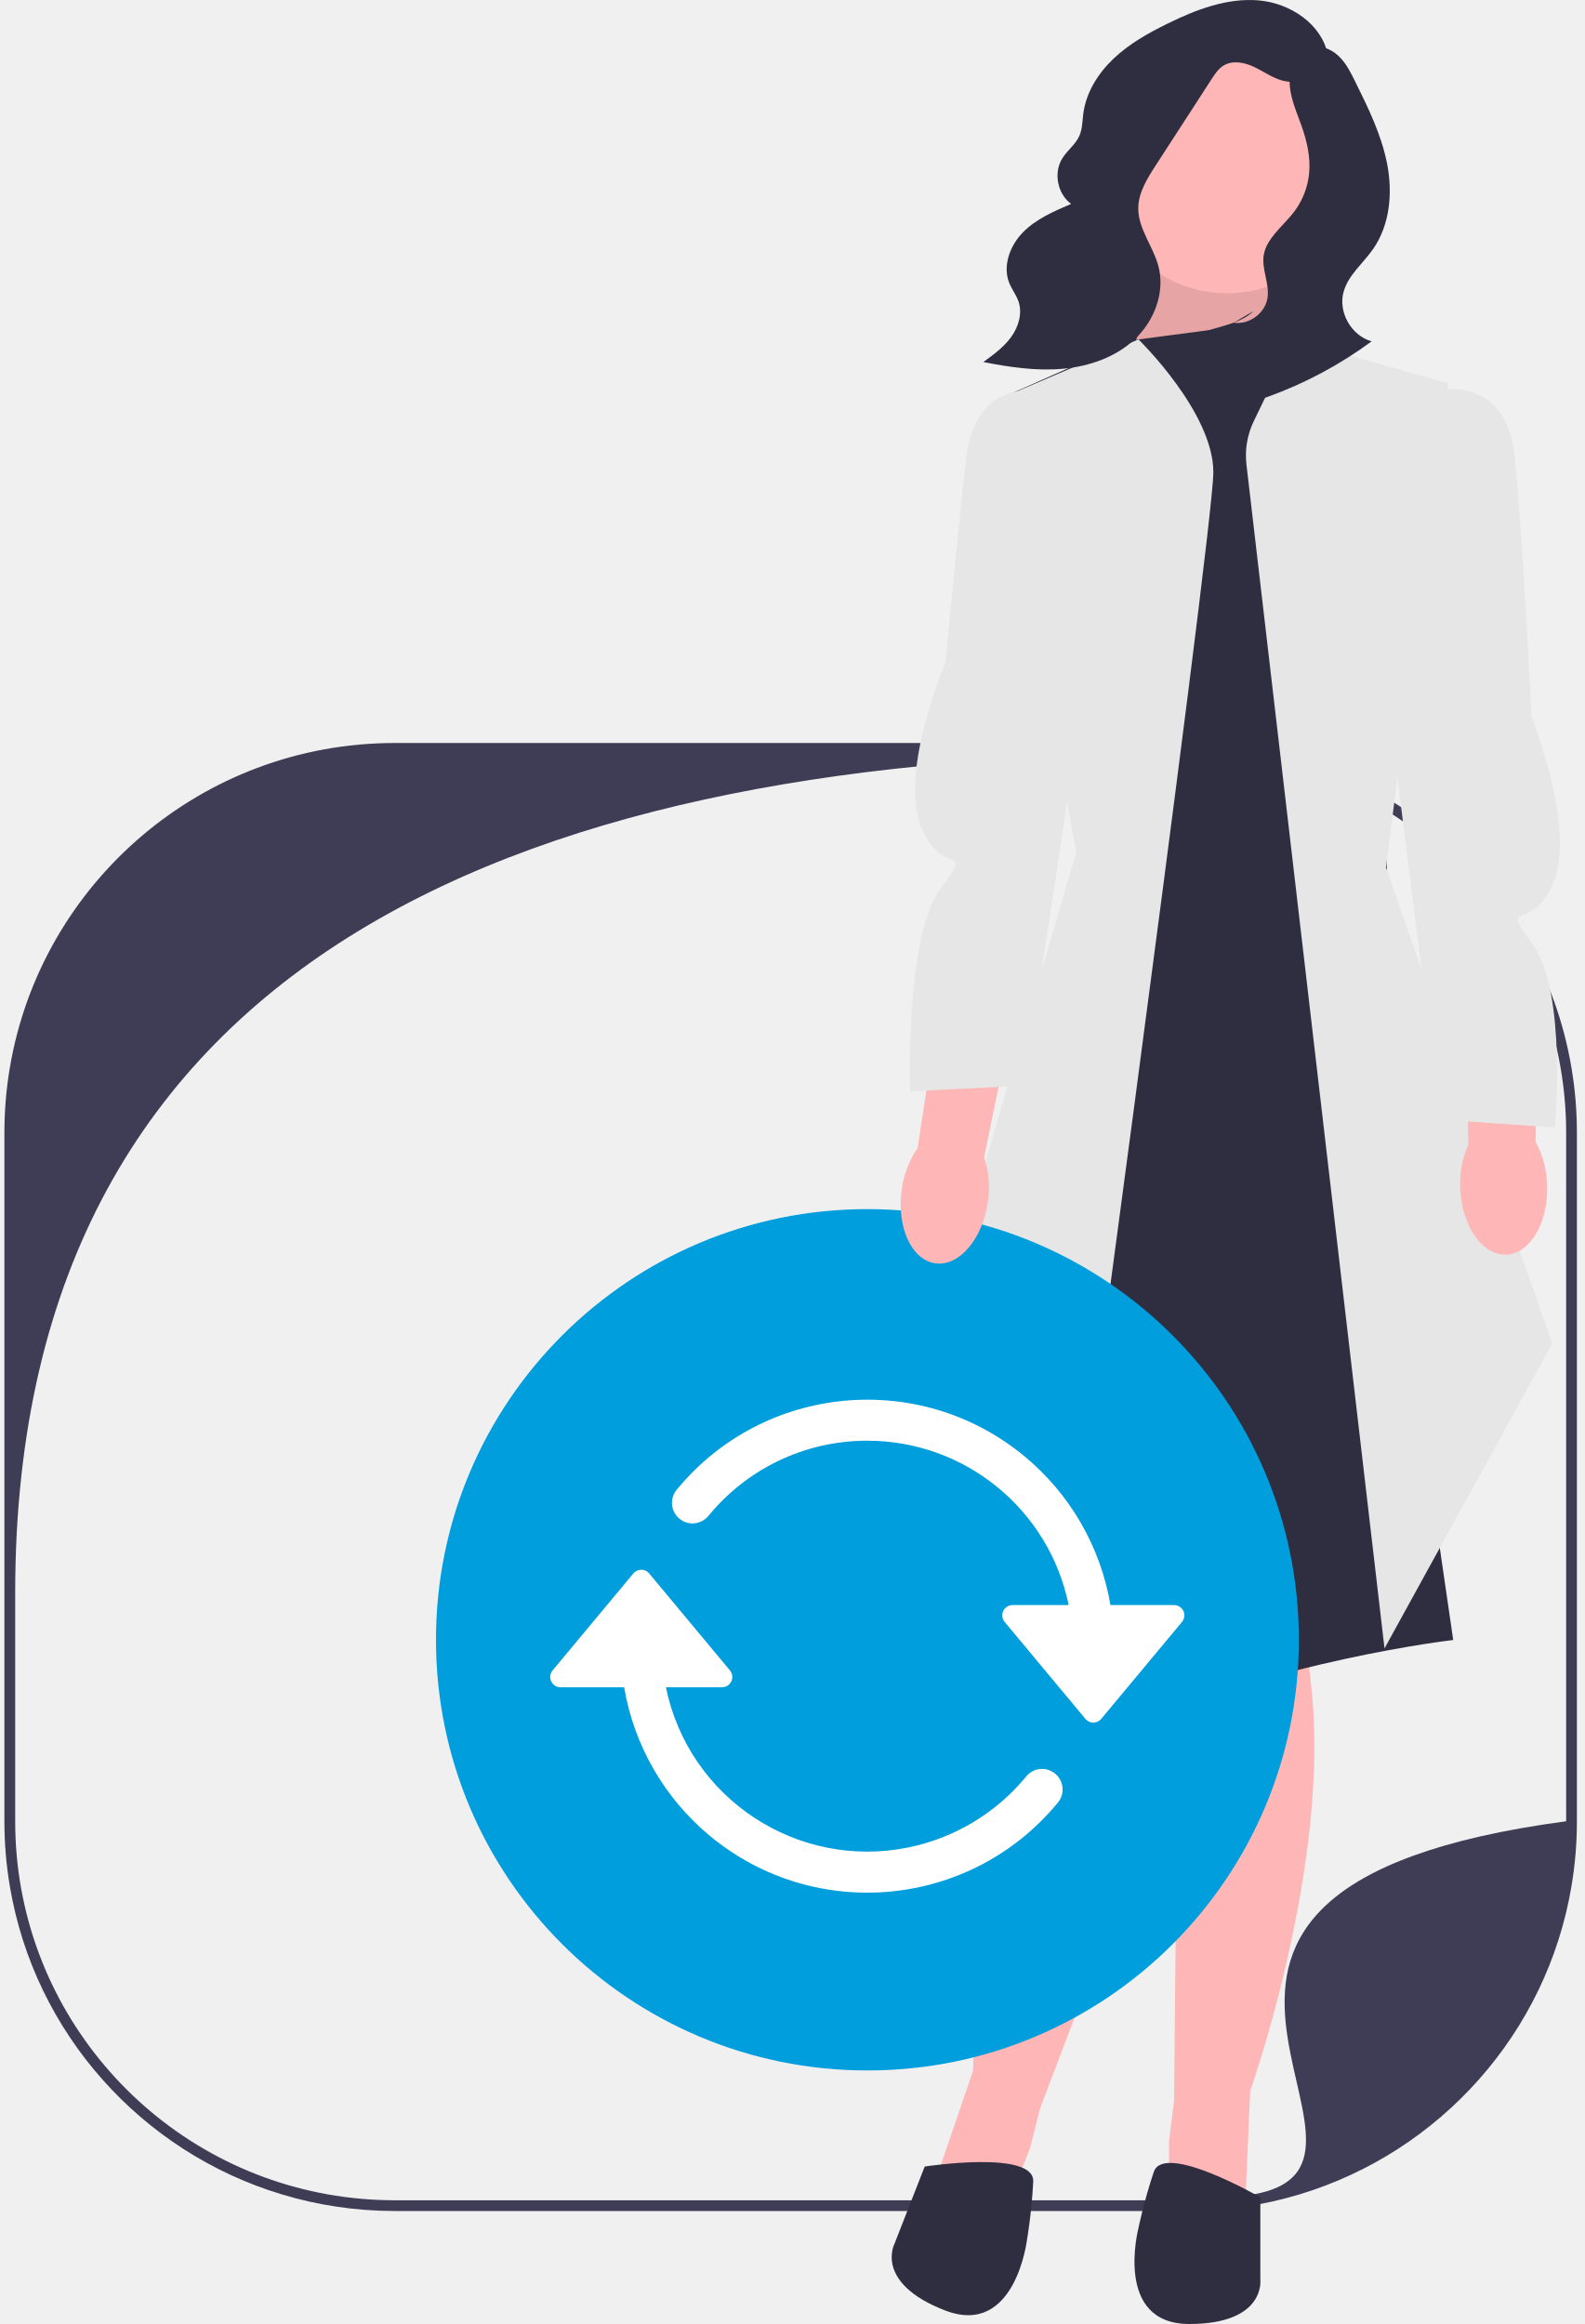
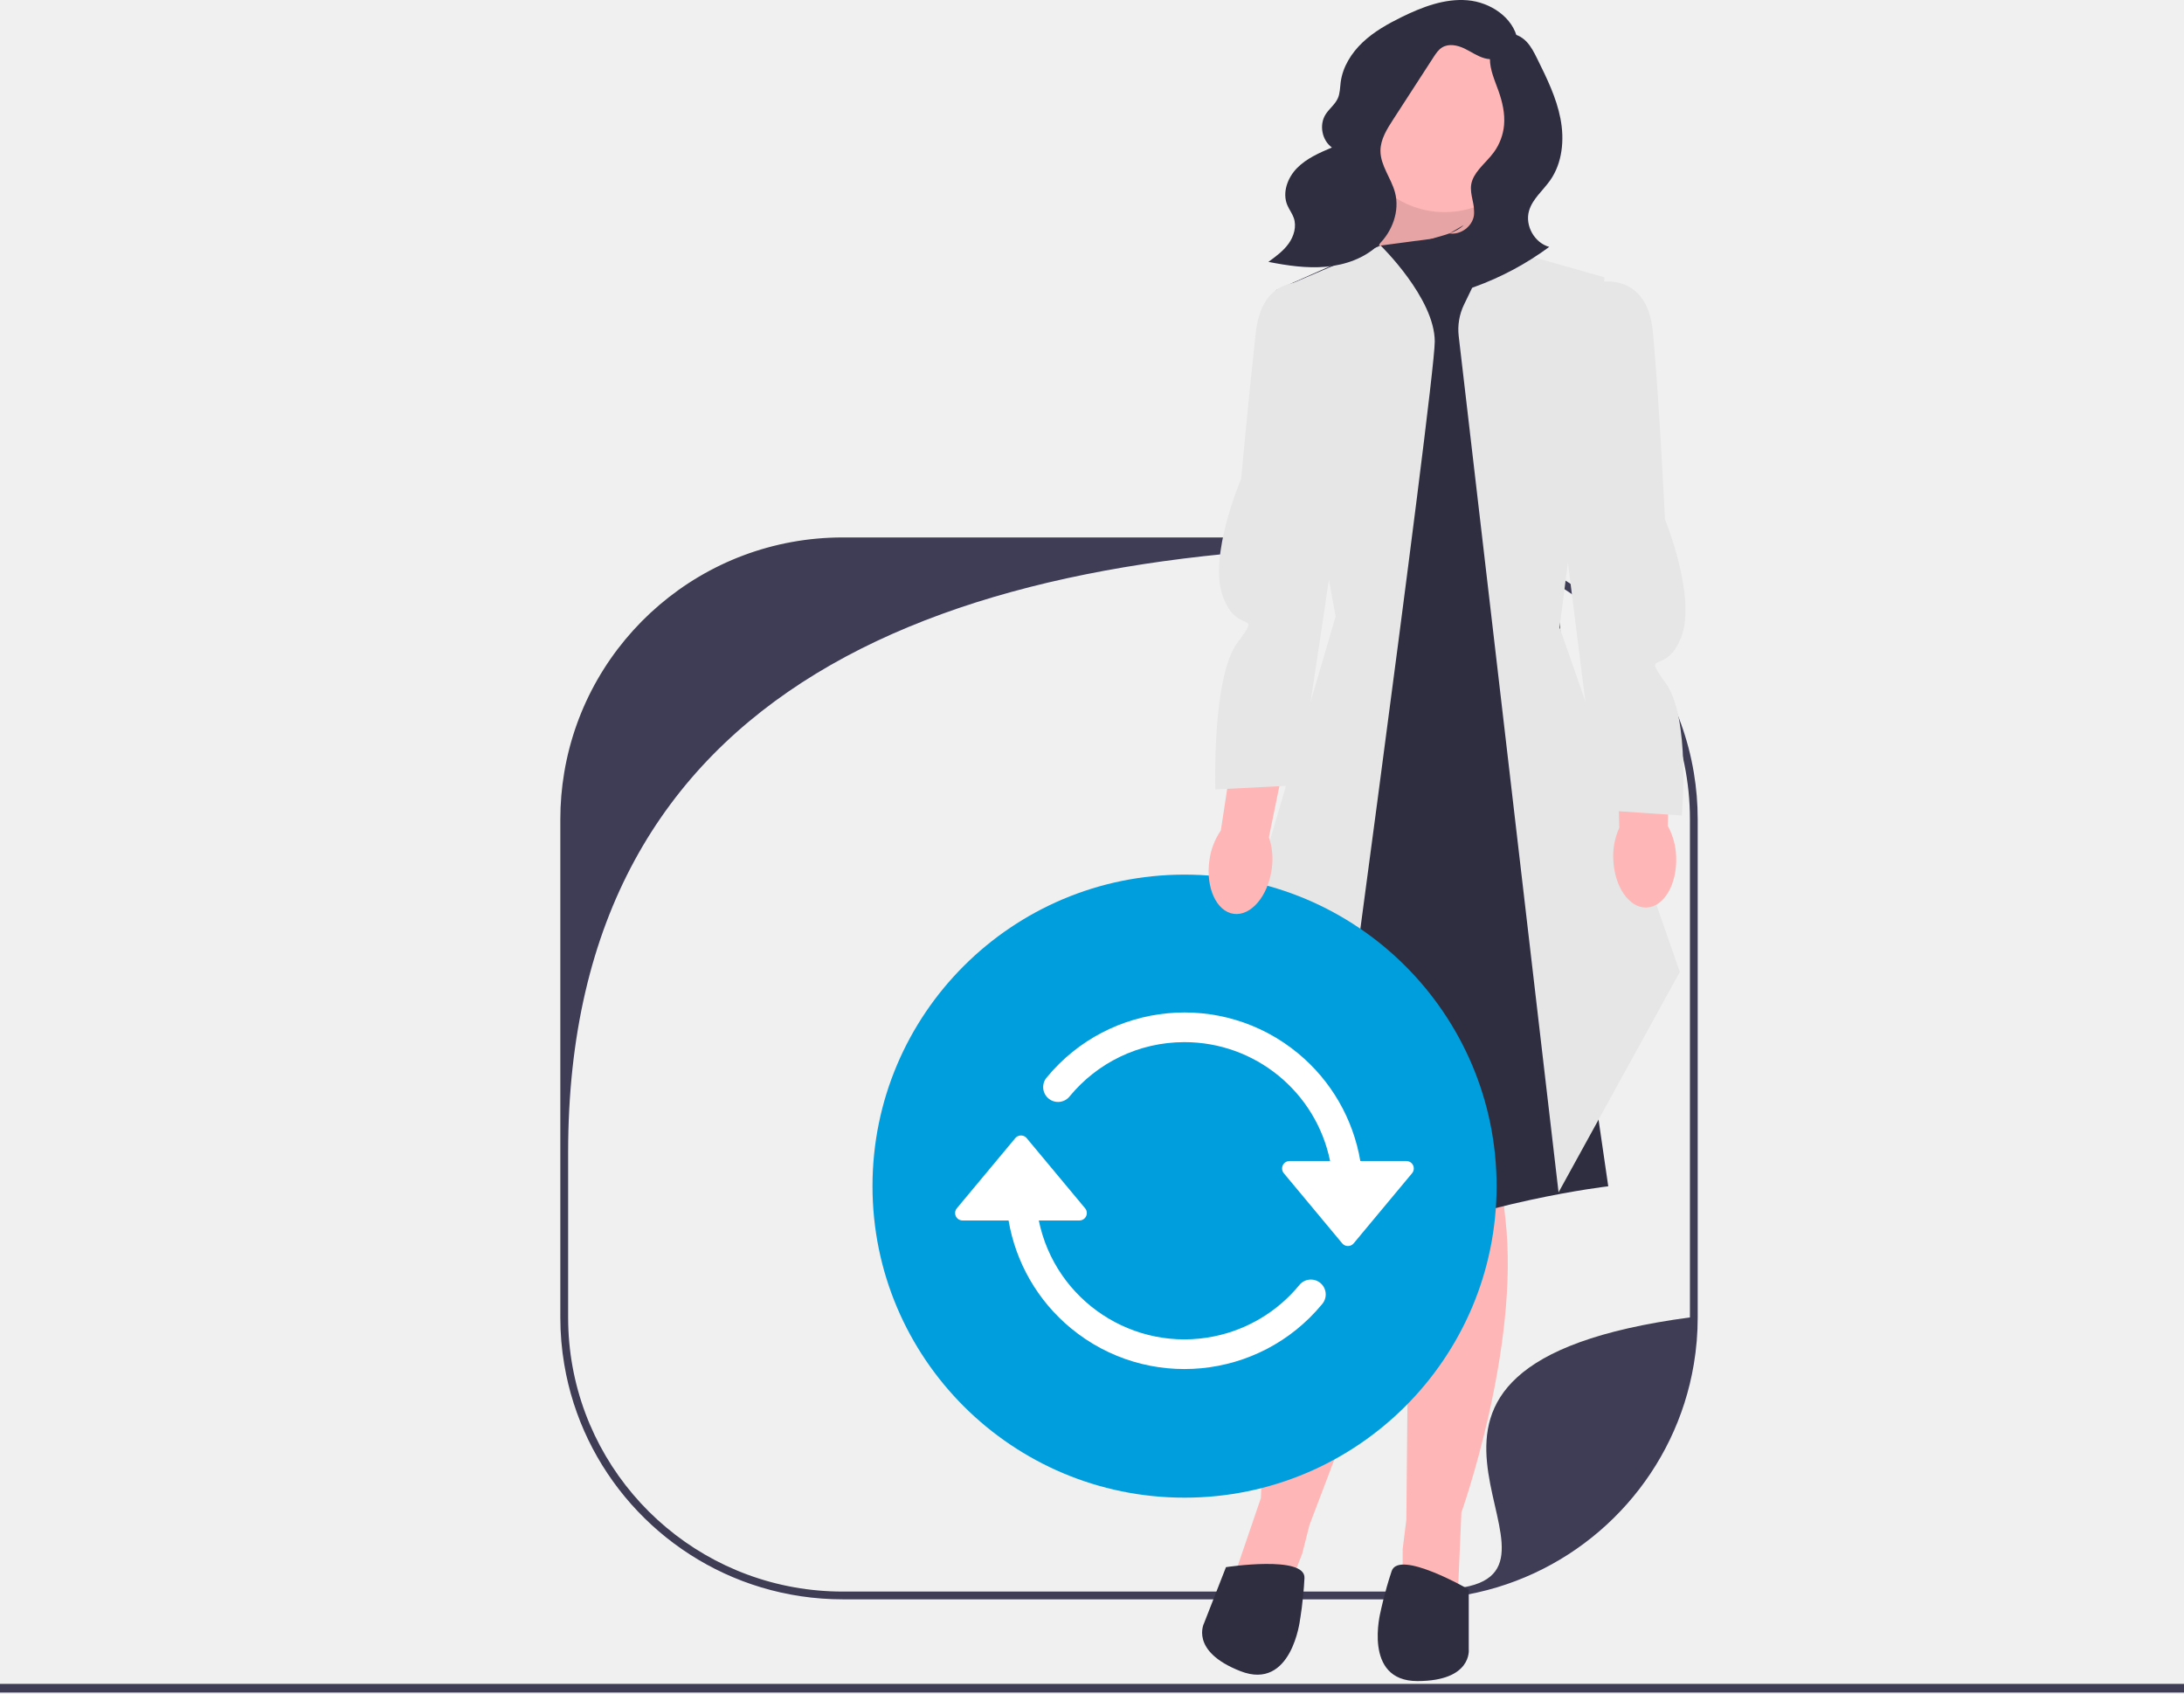
- <svg xmlns="http://www.w3.org/2000/svg" width="180" height="264" viewBox="0 0 180 264" fill="none">
-   <path d="M178.518 121.335C175.016 100.375 156.765 84.402 134.777 84.402H44.856C22.877 84.402 4.629 100.362 1.115 121.31C0.709 123.705 0.5 126.169 0.5 128.68V206.89C0.5 209.401 0.709 211.861 1.115 214.256C3.912 230.945 16.065 244.471 32.011 249.276C36.076 250.503 40.389 251.164 44.856 251.164H134.777C139.243 251.164 143.556 250.503 147.622 249.276C163.572 244.467 175.729 230.933 178.518 214.231C178.919 211.844 179.128 209.393 179.128 206.89V128.68C179.128 126.178 178.919 123.723 178.518 121.335ZM142.386 249.276C139.914 249.715 137.373 249.945 134.777 249.945H44.856C42.26 249.945 39.719 249.715 37.246 249.276C17.056 245.69 1.726 228.077 1.726 206.89V180.93C1.726 107.575 61.293 85.626 134.777 85.626C158.597 85.626 177.907 104.902 177.907 128.68V206.89C120.082 214.615 162.577 245.69 142.386 249.276Z" fill="#3F3D56" />
-   <path d="M107.71 143.421L111.169 165.868L161.907 158.961L157.007 132.735L107.71 143.421Z" fill="#009EDD" />
-   <path d="M147.53 17.464H126.552V39.14H147.53V17.464Z" fill="#2F2E41" />
-   <path d="M128.466 40.396L133.655 24.856H143.77L144.302 40.396H128.466Z" fill="#FFB6B6" />
-   <path opacity="0.1" d="M128.466 40.396L133.655 24.856H143.77L144.302 40.396H128.466Z" fill="black" />
-   <path d="M133.944 178.818L133.367 238.676L132.791 243.28V249.89L141.439 250.762L142.016 237.524C142.016 237.524 151.241 211.624 148.935 191.48C146.628 171.335 147.781 177.091 147.781 177.091L133.944 178.818Z" fill="#FFB6B6" />
-   <path d="M139.434 183.518L118.157 239.484L117.017 243.983L114.608 250.14L106.234 247.812L110.521 235.272C110.521 235.272 111.366 207.796 120.856 189.869C130.345 171.942 127.173 176.885 127.173 176.885L139.434 183.518Z" fill="#FFB6B6" />
-   <path d="M128.466 38.67L112.899 45.576L122.839 96.808L121.268 170.338L110.89 192.21C110.89 192.21 109.151 204.718 127.025 196.66C144.899 188.602 165.078 186.3 165.078 186.3L160.178 152.63L155.853 64.282L156.43 44.713L143.745 36.655L128.466 38.67V38.67Z" fill="#2F2E41" />
-   <path d="M119.796 193.009L102.521 164.141L122.262 96.808L112.899 45.576L129.326 38.556C129.326 38.556 137.83 46.823 137.83 53.641C137.83 60.459 119.796 193.009 119.796 193.009Z" fill="#E6E6E6" />
-   <path d="M157.273 187.253L141.592 52.787C141.394 51.089 141.684 49.37 142.429 47.831L146.916 38.556L164.502 43.562L157.433 98.534L176.322 152.63L157.273 187.253H157.273Z" fill="#E6E6E6" />
-   <path d="M143.169 249.611C143.169 249.611 132.214 243.28 131.061 246.733C129.908 250.187 129.331 253.064 129.331 253.064C129.331 253.064 126.448 264 135.097 264C143.745 264 143.169 259.026 143.169 259.026V249.611Z" fill="#2F2E41" />
-   <path d="M105.042 246.111C105.042 246.111 117.554 244.192 117.369 247.828C117.185 251.463 116.673 254.353 116.673 254.353C116.673 254.353 115.374 265.586 107.318 262.446C99.261 259.305 101.611 254.882 101.611 254.882L105.042 246.111Z" fill="#2F2E41" />
-   <path d="M139.387 33.314C147.303 33.314 153.721 26.908 153.721 19.006C153.721 11.104 147.303 4.697 139.387 4.697C131.471 4.697 125.053 11.104 125.053 19.006C125.053 26.908 131.471 33.314 139.387 33.314Z" fill="#FFB6B6" />
-   <path d="M150.839 6.255C150.171 2.727 146.544 0.341 142.96 0.042C139.376 -0.257 135.865 1.094 132.638 2.677C130.45 3.751 128.296 4.961 126.524 6.633C124.752 8.304 123.375 10.487 123.057 12.9C122.945 13.754 122.959 14.645 122.609 15.432C122.172 16.415 121.233 17.083 120.667 17.998C119.651 19.639 120.118 22.026 121.677 23.165C119.717 23.999 117.702 24.869 116.208 26.386C114.713 27.902 113.85 30.244 114.67 32.207C114.961 32.902 115.44 33.51 115.688 34.221C116.159 35.57 115.711 37.104 114.876 38.264C114.04 39.425 112.861 40.286 111.703 41.126C114.68 41.709 117.718 42.162 120.738 41.891C123.759 41.619 126.791 40.562 128.978 38.465C131.165 36.368 132.369 33.133 131.584 30.209C130.983 27.968 129.301 26.005 129.302 23.686C129.303 21.903 130.307 20.295 131.277 18.798L137.63 8.989C138.011 8.401 138.413 7.793 139.015 7.433C140.039 6.821 141.367 7.09 142.447 7.598C143.526 8.106 144.512 8.835 145.663 9.15C148.013 9.792 150.738 8.316 151.479 6" fill="#2F2E41" />
-   <path d="M142.372 35.354C141.177 36.508 139.456 36.88 137.861 37.348C136.265 37.816 134.569 38.552 133.851 40.049C133.147 41.517 133.658 43.38 134.823 44.518C135.989 45.656 137.682 46.135 139.312 46.113C140.942 46.09 142.531 45.613 144.064 45.059C148.256 43.545 152.226 41.421 155.811 38.775C153.489 38.134 151.97 35.428 152.635 33.116C153.175 31.236 154.829 29.924 155.954 28.323C157.891 25.565 158.213 21.93 157.572 18.623C156.931 15.316 155.42 12.251 153.926 9.231C153.454 8.277 152.97 7.306 152.233 6.536C151.496 5.767 150.453 5.215 149.392 5.326C147.631 5.509 146.507 7.438 146.495 9.205C146.483 10.971 147.26 12.632 147.849 14.298C148.455 16.015 148.877 17.834 148.714 19.648C148.578 21.167 148.024 22.647 147.13 23.884C146.439 24.839 145.559 25.641 144.808 26.549C144.227 27.252 143.712 28.047 143.56 28.945C143.282 30.579 144.242 32.233 143.979 33.869C143.701 35.599 141.877 36.924 140.143 36.656" fill="#2F2E41" />
-   <path d="M98.534 235.198C125.601 235.198 147.543 213.295 147.543 186.276C147.543 159.257 125.601 137.353 98.534 137.353C71.468 137.353 49.526 159.257 49.526 186.276C49.526 213.295 71.468 235.198 98.534 235.198Z" fill="#009EDD" />
-   <path d="M112.218 136.518C111.625 140.758 108.952 143.889 106.249 143.511C103.546 143.134 101.837 139.391 102.431 135.15C102.646 133.453 103.264 131.831 104.234 130.421L106.976 112.489L115.379 113.953L111.784 131.476C112.33 133.098 112.479 134.827 112.218 136.518Z" fill="#FFB6B6" />
-   <path d="M119.529 44.713C119.529 44.713 110.881 41.835 109.728 52.195C108.574 62.555 107.421 75.218 107.421 75.218C107.421 75.218 102.232 87.304 104.538 93.635C106.845 99.966 110.881 95.552 106.845 100.925C102.809 106.298 103.371 123.974 103.371 123.974L116.358 123.322C116.358 123.322 123.565 75.793 123.565 74.642C123.565 73.491 119.529 44.713 119.529 44.713V44.713Z" fill="#E6E6E6" />
-   <path d="M175.745 134.594C175.906 138.872 173.825 142.422 171.097 142.524C168.37 142.626 166.03 139.24 165.869 134.961C165.782 133.252 166.106 131.548 166.813 129.99L166.362 111.856L174.891 111.825L174.431 129.705C175.254 131.207 175.704 132.883 175.745 134.594V134.594Z" fill="#FFB6B6" />
-   <path d="M162.431 44.519C162.431 44.519 171.129 41.795 172.097 52.174C173.064 62.553 173.991 81.565 173.991 81.565C173.991 81.565 178.963 93.743 176.544 100.032C174.124 106.321 170.168 101.835 174.107 107.279C178.046 112.723 176.633 128.074 176.633 128.074L163.659 127.19C163.659 127.19 157.839 81.853 157.86 80.702C157.88 79.551 162.431 44.519 162.431 44.519V44.519Z" fill="#E6E6E6" />
-   <path d="M133.373 182.332H126.142C125.017 175.702 121.545 169.699 116.361 165.417C104.43 155.562 86.769 157.246 76.915 169.177C76.882 169.215 76.849 169.254 76.818 169.294C76.031 170.315 76.22 171.78 77.24 172.568C78.261 173.355 79.727 173.166 80.514 172.146C84.795 166.959 91.275 163.659 98.52 163.659C109.612 163.66 119.172 171.464 121.394 182.332H115.017C114.745 182.332 114.481 182.427 114.271 182.602C113.776 183.015 113.709 183.75 114.121 184.246L123.299 195.263C123.344 195.317 123.394 195.367 123.448 195.412C123.943 195.824 124.679 195.758 125.091 195.263L134.269 184.246C134.444 184.036 134.539 183.772 134.54 183.499C134.54 182.855 134.017 182.332 133.373 182.332V182.332Z" fill="white" />
-   <path d="M119.799 201.432C118.778 200.645 117.313 200.834 116.525 201.854C113.13 205.966 108.429 208.791 103.205 209.861C90.571 212.447 78.232 204.302 75.645 191.668H82.022C82.667 191.668 83.189 191.145 83.189 190.501C83.189 190.228 83.093 189.964 82.918 189.754L73.741 178.737C73.328 178.242 72.592 178.175 72.097 178.588C72.043 178.633 71.993 178.683 71.948 178.737L62.77 189.754C62.358 190.25 62.425 190.985 62.92 191.398C63.13 191.573 63.394 191.668 63.667 191.668H70.898C72.023 198.298 75.494 204.301 80.679 208.583C92.609 218.438 110.27 216.754 120.124 204.823C120.158 204.785 120.19 204.746 120.221 204.706C121.009 203.685 120.82 202.22 119.799 201.432H119.799V201.432Z" fill="white" />
+ <svg xmlns="http://www.w3.org/2000/svg" width="343" height="266" viewBox="0 0 343 266" fill="none">
+   <path d="M266.018 121.335C262.516 100.375 244.265 84.402 222.277 84.402H132.356C110.377 84.402 92.129 100.362 88.615 121.31C88.209 123.705 88 126.169 88 128.68V206.89C88 209.401 88.209 211.861 88.615 214.256C91.412 230.945 103.565 244.471 119.511 249.276C123.576 250.503 127.889 251.164 132.356 251.164H222.277C226.743 251.164 231.056 250.503 235.122 249.276C251.072 244.467 263.229 230.933 266.018 214.231C266.419 211.844 266.628 209.393 266.628 206.89V128.68C266.628 126.178 266.419 123.723 266.018 121.335ZM229.886 249.276C227.414 249.715 224.873 249.945 222.277 249.945H132.356C129.76 249.945 127.219 249.715 124.746 249.276C104.556 245.69 89.226 228.077 89.226 206.89V180.93C89.226 107.575 148.793 85.626 222.277 85.626C246.097 85.626 265.407 104.902 265.407 128.68V206.89C207.582 214.615 250.077 245.69 229.886 249.276Z" fill="#3F3D56" />
+   <path d="M195.21 143.421L198.669 165.868L249.407 158.961L244.506 132.735L195.21 143.421Z" fill="#009EDD" />
+   <path d="M235.03 17.464H214.052V39.14H235.03V17.464Z" fill="#2F2E41" />
+   <path d="M215.966 40.396L221.155 24.856H231.27L231.801 40.396H215.966Z" fill="#FFB6B6" />
+   <path opacity="0.1" d="M215.966 40.396L221.155 24.856H231.27L231.801 40.396H215.966Z" fill="black" />
+   <path d="M221.444 178.818L220.867 238.675L220.29 243.28V249.89L228.939 250.762L229.516 237.524C229.516 237.524 238.741 211.624 236.434 191.48C234.128 171.335 235.281 177.091 235.281 177.091L221.444 178.818Z" fill="#FFB6B6" />
+   <path d="M226.934 183.518L205.658 239.485L204.517 243.983L202.108 250.14L193.734 247.812L198.021 235.272C198.021 235.272 198.866 207.796 208.356 189.869C217.845 171.943 214.673 176.885 214.673 176.885L226.934 183.518Z" fill="#FFB6B6" />
+   <path d="M215.966 38.67L200.399 45.576L210.339 96.808L208.768 170.338L198.39 192.21C198.39 192.21 196.651 204.718 214.525 196.66C232.399 188.602 252.578 186.3 252.578 186.3L247.678 152.63L243.353 64.282L243.93 44.713L231.245 36.655L215.966 38.67V38.67Z" fill="#2F2E41" />
+   <path d="M207.296 193.009L190.021 164.141L209.762 96.808L200.399 45.576L216.826 38.556C216.826 38.556 225.33 46.823 225.33 53.641C225.33 60.459 207.296 193.009 207.296 193.009Z" fill="#E6E6E6" />
+   <path d="M244.773 187.253L229.092 52.787C228.894 51.089 229.184 49.37 229.929 47.831L234.417 38.556L252.002 43.562L244.933 98.534L263.822 152.63L244.773 187.253H244.773Z" fill="#E6E6E6" />
+   <path d="M230.669 249.611C230.669 249.611 219.714 243.28 218.561 246.733C217.408 250.187 216.831 253.064 216.831 253.064C216.831 253.064 213.948 264 222.597 264C231.245 264 230.669 259.026 230.669 259.026V249.611Z" fill="#2F2E41" />
+   <path d="M192.542 246.111C192.542 246.111 205.054 244.192 204.869 247.828C204.685 251.463 204.173 254.353 204.173 254.353C204.173 254.353 202.874 265.586 194.818 262.446C186.762 259.305 189.111 254.882 189.111 254.882L192.542 246.111Z" fill="#2F2E41" />
+   <path d="M226.887 33.314C234.803 33.314 241.221 26.908 241.221 19.006C241.221 11.103 234.803 4.697 226.887 4.697C218.971 4.697 212.553 11.103 212.553 19.006C212.553 26.908 218.971 33.314 226.887 33.314Z" fill="#FFB6B6" />
+   <path d="M238.339 6.255C237.672 2.727 234.044 0.341 230.46 0.042C226.876 -0.257 223.365 1.094 220.138 2.677C217.95 3.751 215.796 4.961 214.024 6.633C212.252 8.304 210.875 10.487 210.557 12.9C210.445 13.754 210.46 14.645 210.11 15.432C209.672 16.415 208.734 17.083 208.167 17.998C207.151 19.639 207.618 22.026 209.177 23.165C207.217 23.999 205.202 24.869 203.708 26.386C202.213 27.902 201.35 30.244 202.171 32.207C202.461 32.902 202.94 33.51 203.188 34.221C203.659 35.57 203.211 37.104 202.376 38.264C201.54 39.425 200.362 40.286 199.203 41.126C202.18 41.709 205.218 42.162 208.238 41.891C211.259 41.619 214.291 40.562 216.478 38.465C218.665 36.368 219.869 33.133 219.084 30.209C218.483 27.968 216.801 26.005 216.802 23.686C216.803 21.903 217.807 20.295 218.777 18.798L225.13 8.989C225.511 8.401 225.913 7.793 226.515 7.433C227.539 6.821 228.867 7.09 229.947 7.598C231.026 8.106 232.013 8.835 233.164 9.15C235.513 9.792 238.238 8.316 238.979 6" fill="#2F2E41" />
+   <path d="M229.872 35.354C228.677 36.508 226.956 36.88 225.361 37.348C223.765 37.816 222.069 38.552 221.351 40.049C220.647 41.517 221.158 43.38 222.323 44.518C223.489 45.656 225.182 46.135 226.812 46.113C228.442 46.09 230.031 45.613 231.564 45.059C235.756 43.545 239.726 41.421 243.311 38.775C240.989 38.134 239.47 35.427 240.135 33.116C240.675 31.236 242.329 29.924 243.454 28.323C245.391 25.565 245.713 21.93 245.072 18.623C244.431 15.316 242.92 12.251 241.426 9.231C240.954 8.277 240.47 7.306 239.733 6.536C238.996 5.767 237.953 5.215 236.892 5.325C235.131 5.508 234.007 7.438 233.995 9.205C233.983 10.971 234.76 12.632 235.349 14.298C235.955 16.015 236.377 17.834 236.214 19.648C236.078 21.167 235.524 22.647 234.63 23.884C233.939 24.839 233.059 25.64 232.308 26.549C231.727 27.252 231.212 28.047 231.06 28.945C230.782 30.579 231.742 32.233 231.479 33.869C231.201 35.599 229.377 36.924 227.643 36.656" fill="#2F2E41" />
+   <path d="M186.034 235.198C213.101 235.198 235.043 213.295 235.043 186.276C235.043 159.257 213.101 137.353 186.034 137.353C158.968 137.353 137.026 159.257 137.026 186.276C137.026 213.295 158.968 235.198 186.034 235.198Z" fill="#009EDD" />
+   <path d="M199.718 136.518C199.125 140.758 196.452 143.889 193.749 143.511C191.046 143.134 189.337 139.391 189.931 135.15C190.146 133.453 190.764 131.831 191.734 130.421L194.476 112.489L202.879 113.953L199.284 131.476C199.83 133.098 199.979 134.827 199.718 136.518Z" fill="#FFB6B6" />
+   <path d="M207.029 44.713C207.029 44.713 198.381 41.835 197.228 52.195C196.074 62.555 194.921 75.217 194.921 75.217C194.921 75.217 189.732 87.304 192.038 93.635C194.345 99.966 198.381 95.552 194.345 100.925C190.309 106.297 190.871 123.974 190.871 123.974L203.858 123.322C203.858 123.322 211.065 75.793 211.065 74.642C211.065 73.491 207.029 44.713 207.029 44.713V44.713Z" fill="#E6E6E6" />
+   <path d="M263.245 134.594C263.406 138.872 261.325 142.422 258.597 142.524C255.87 142.625 253.53 139.24 253.369 134.961C253.282 133.252 253.606 131.548 254.313 129.99L253.862 111.855L262.391 111.825L261.931 129.705C262.754 131.207 263.204 132.883 263.245 134.594V134.594Z" fill="#FFB6B6" />
+   <path d="M249.931 44.519C249.931 44.519 258.629 41.795 259.597 52.174C260.564 62.553 261.491 81.565 261.491 81.565C261.491 81.565 266.463 93.743 264.044 100.032C261.624 106.321 257.668 101.835 261.607 107.279C265.546 112.723 264.133 128.074 264.133 128.074L251.159 127.19C251.159 127.19 245.339 81.853 245.36 80.702C245.38 79.551 249.931 44.519 249.931 44.519V44.519Z" fill="#E6E6E6" />
+   <path d="M220.873 182.332H213.642C212.517 175.702 209.045 169.699 203.861 165.417C191.93 155.562 174.27 157.246 164.415 169.177C164.382 169.215 164.349 169.254 164.318 169.294C163.531 170.315 163.72 171.78 164.741 172.568C165.761 173.355 167.227 173.166 168.014 172.146C172.295 166.959 178.775 163.659 186.02 163.659C197.112 163.66 206.672 171.464 208.894 182.332H202.518C202.245 182.332 201.981 182.427 201.771 182.602C201.276 183.015 201.209 183.75 201.621 184.246L210.799 195.263C210.844 195.317 210.894 195.367 210.948 195.412C211.443 195.824 212.179 195.758 212.592 195.263L221.769 184.246C221.944 184.036 222.04 183.772 222.04 183.499C222.04 182.855 221.518 182.332 220.873 182.332V182.332Z" fill="white" />
+   <path d="M207.299 201.432C206.278 200.645 204.813 200.834 204.025 201.854C200.63 205.966 195.929 208.791 190.705 209.861C178.071 212.447 165.732 204.302 163.145 191.668H169.522C170.167 191.668 170.689 191.145 170.689 190.501C170.689 190.228 170.593 189.964 170.418 189.754L161.241 178.737C160.828 178.242 160.092 178.175 159.597 178.588C159.543 178.633 159.493 178.683 159.448 178.737L150.27 189.754C149.858 190.25 149.925 190.985 150.42 191.398C150.63 191.573 150.894 191.668 151.167 191.668H158.398C159.523 198.298 162.994 204.301 168.179 208.583C180.11 218.438 197.77 216.754 207.624 204.823C207.658 204.785 207.69 204.746 207.721 204.706C208.509 203.685 208.32 202.22 207.299 201.432H207.299V201.432Z" fill="white" />
+   <path d="M395 264.442H-52V265.802H395V264.442Z" fill="#3F3D56" />
</svg>
